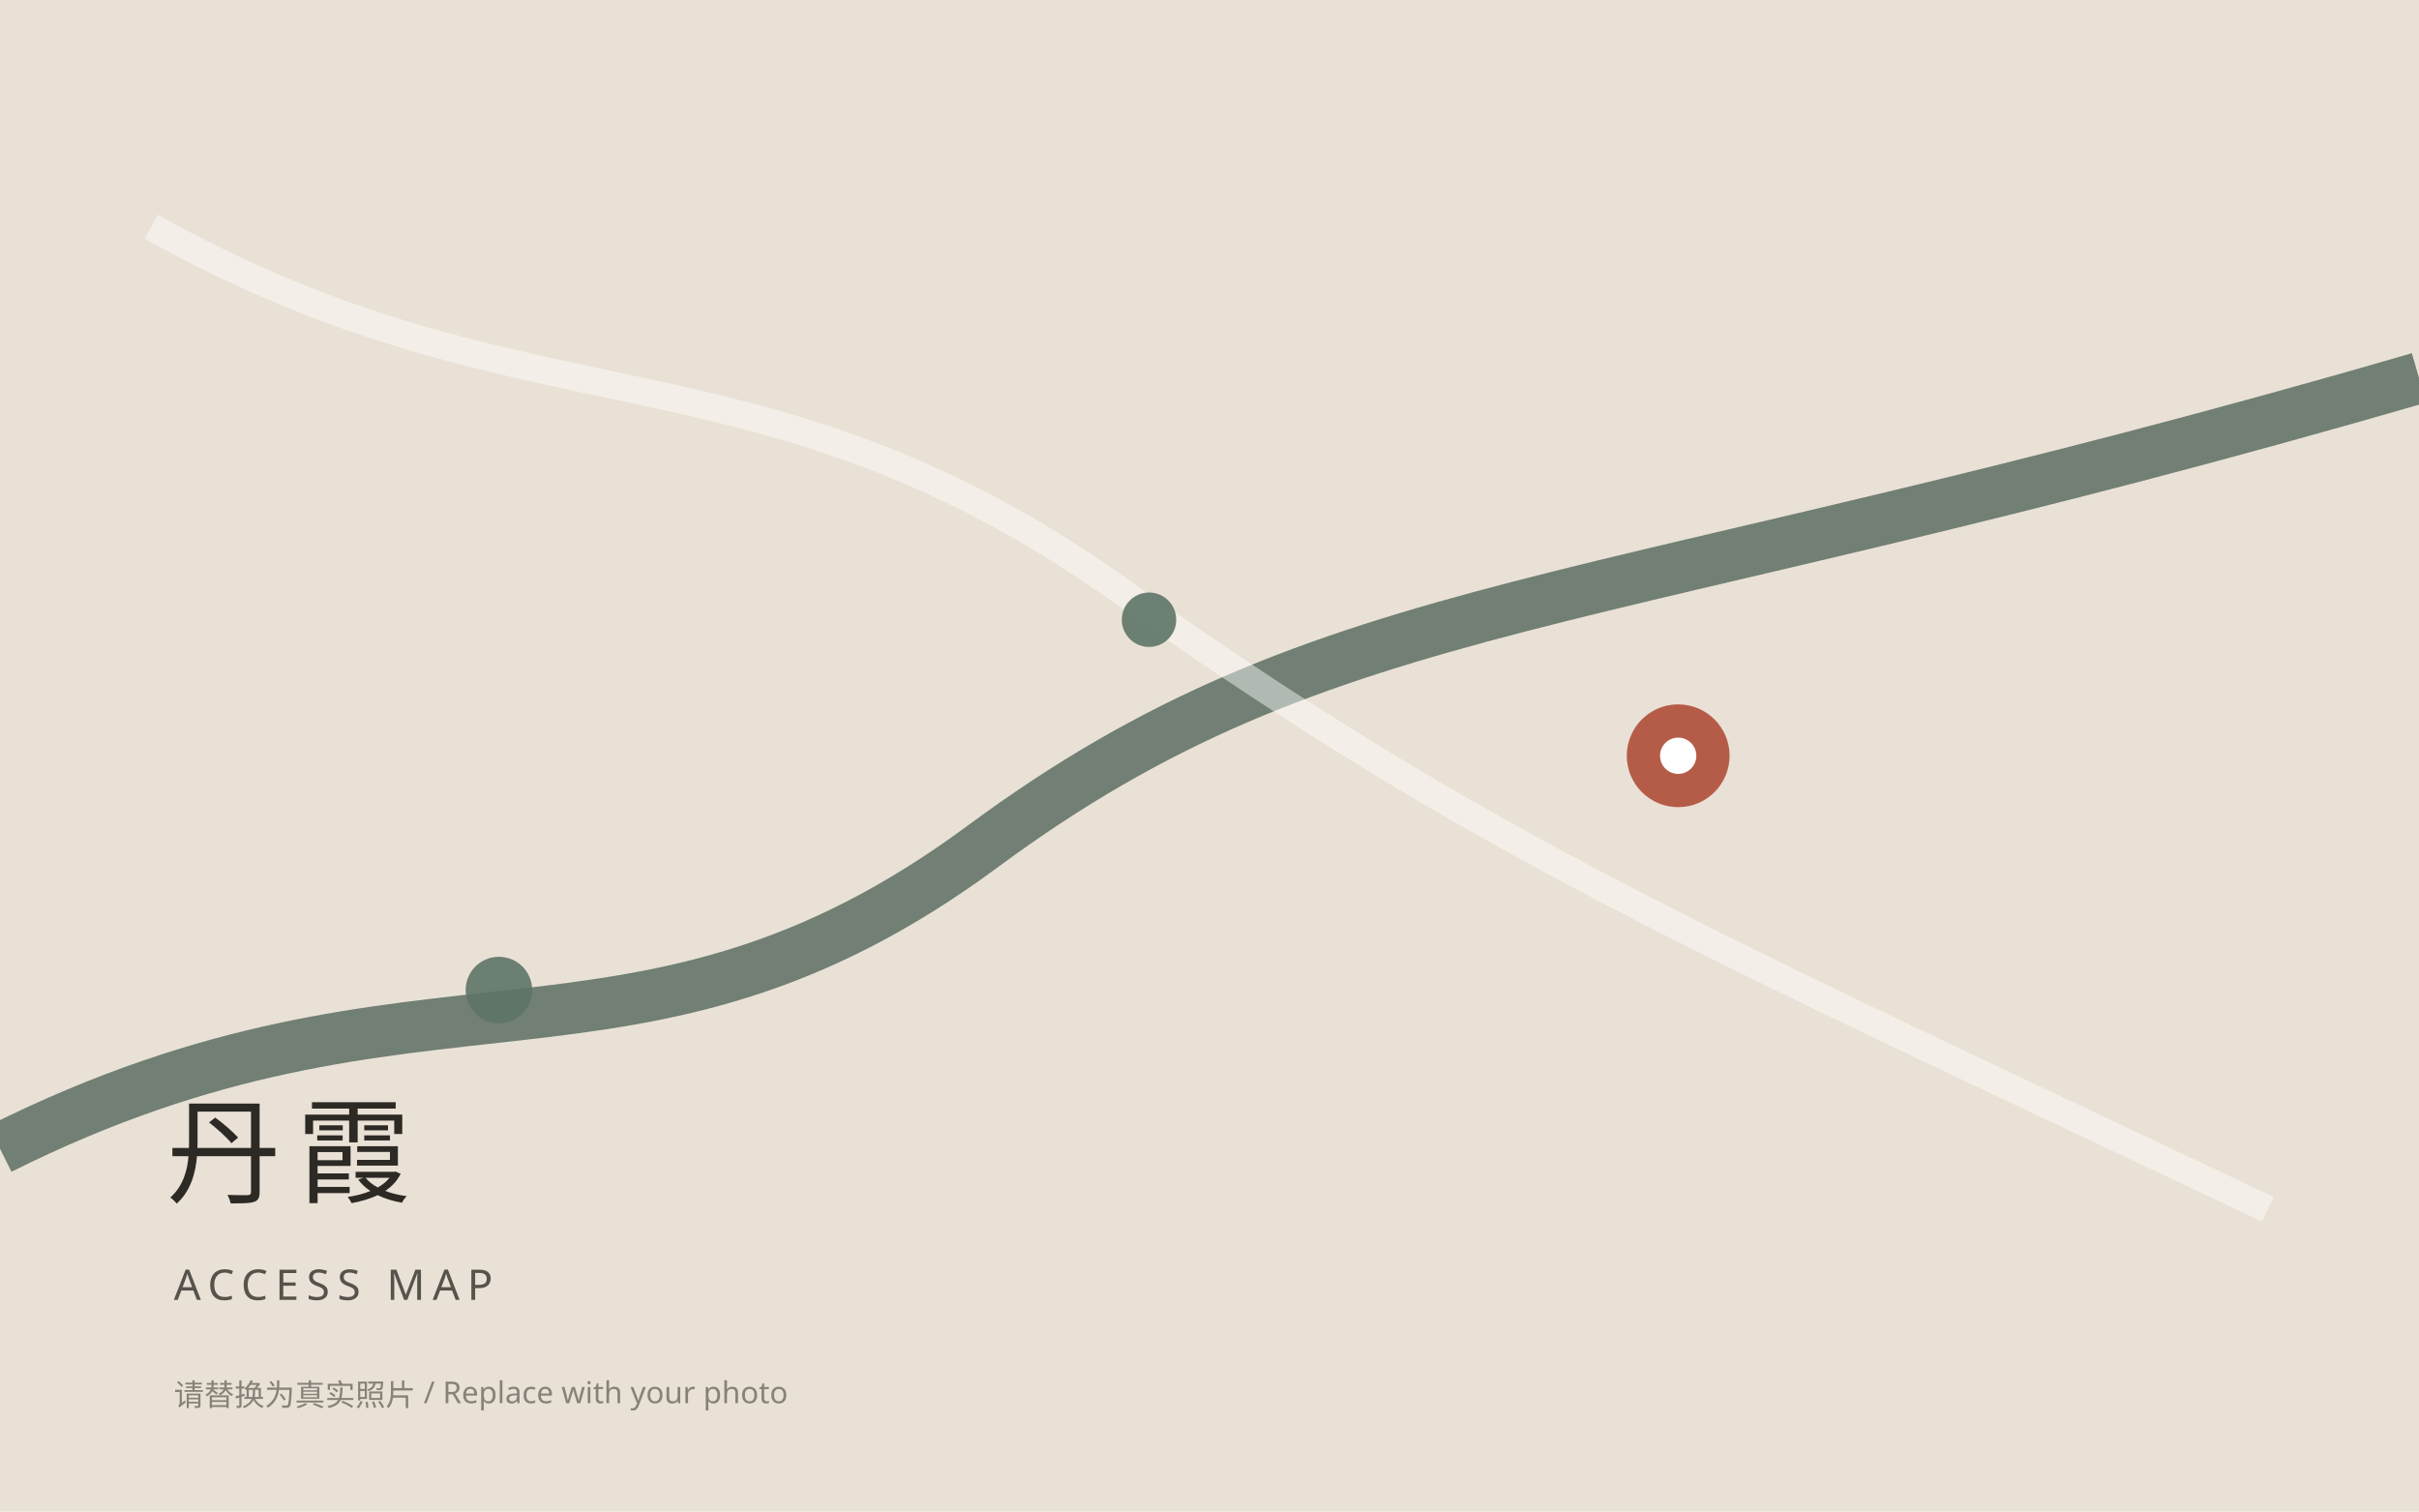
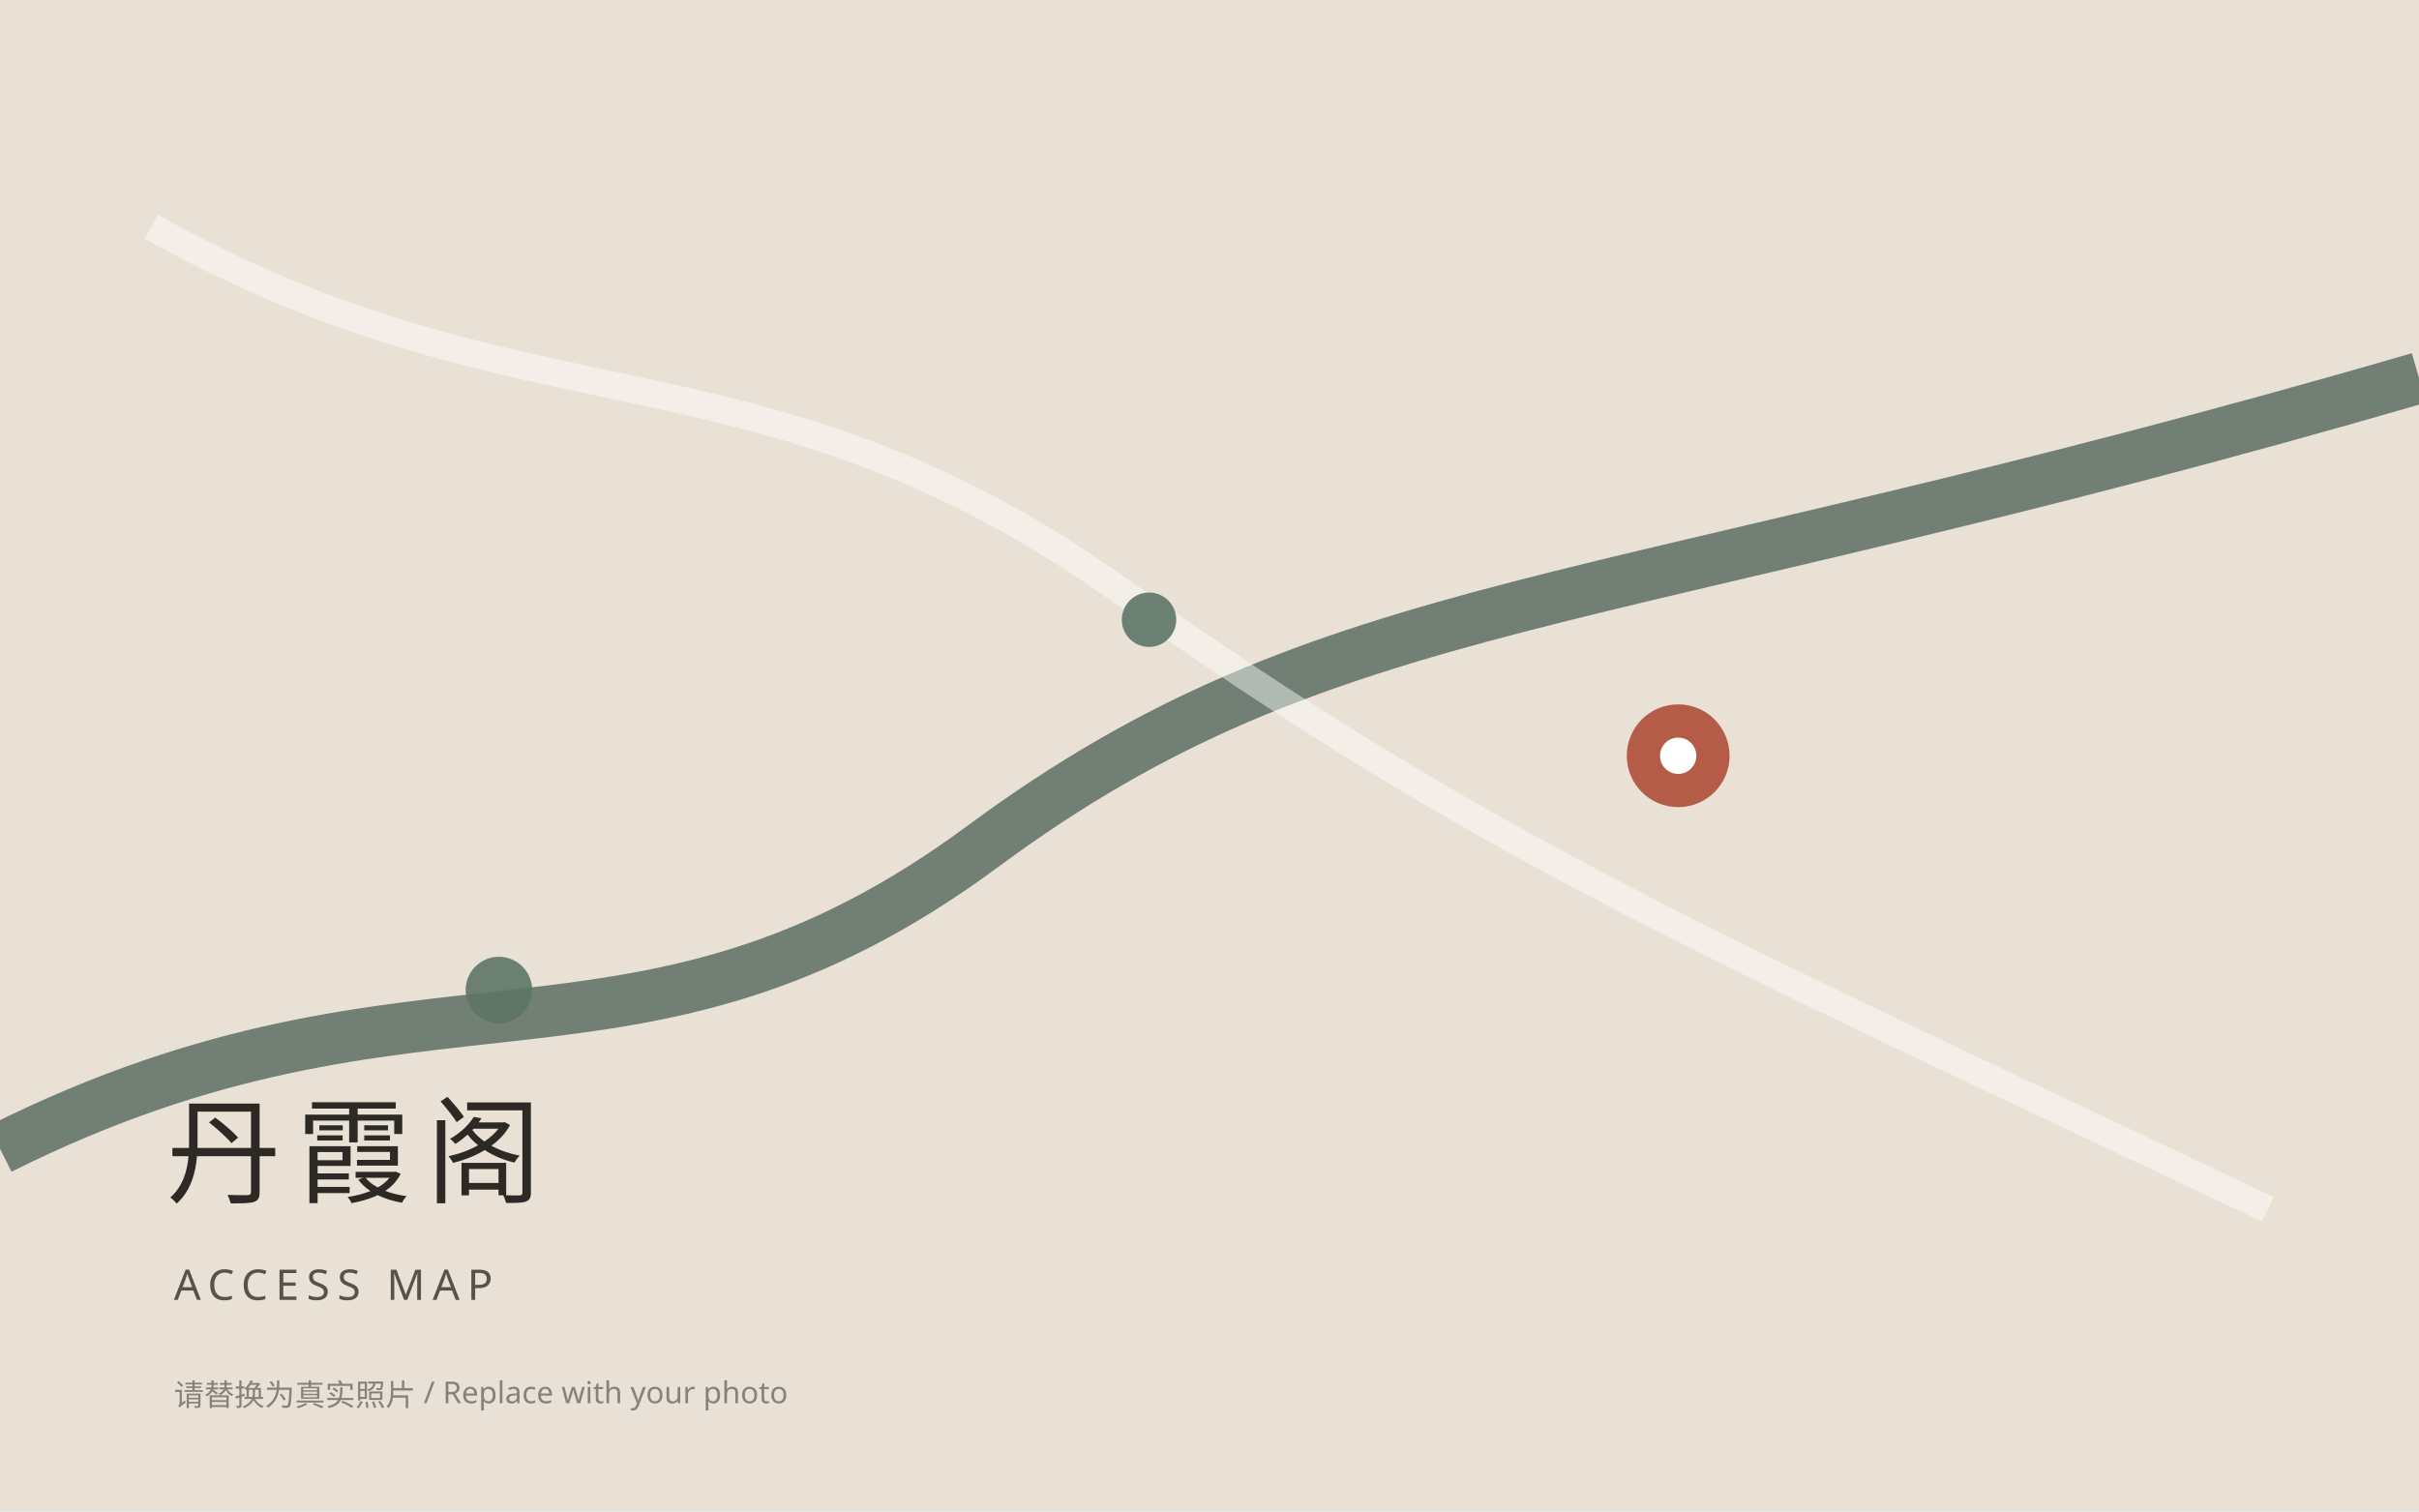
<svg xmlns="http://www.w3.org/2000/svg" viewBox="0 0 1600 1000">
  <rect width="1600" height="1000" fill="#e9e1d5" />
  <path d="M0 760 C280 620 420 730 650 560 S1050 410 1600 250" fill="none" stroke="#53675b" stroke-width="34" opacity=".8" />
  <path d="M100 150 C350 290 500 220 740 390 S1120 620 1500 800" fill="none" stroke="#ffffff" stroke-width="18" opacity=".45" />
  <circle cx="1110" cy="500" r="34" fill="#b55c49" />
  <circle cx="1110" cy="500" r="12" fill="#fff" />
  <circle cx="330" cy="655" r="22" fill="#5d7467" opacity=".9" />
  <circle cx="760" cy="410" r="18" fill="#5d7467" opacity=".9" />
-   <text x="110" y="790" fill="#2d2a25" font-size="76" font-family="serif" letter-spacing="10">丹霞</text>
+   <text x="110" y="790" fill="#2d2a25" font-size="76" font-family="serif" letter-spacing="10">丹霞阁</text>
  <text x="115" y="860" fill="#2d2a25" opacity=".78" font-size="28" font-family="sans-serif" letter-spacing="5">ACCESS MAP</text>
  <text x="115" y="930" fill="#2d2a25" opacity=".52" font-size="20" font-family="sans-serif">请替换为真实照片 / Replace with your photo</text>
</svg>
